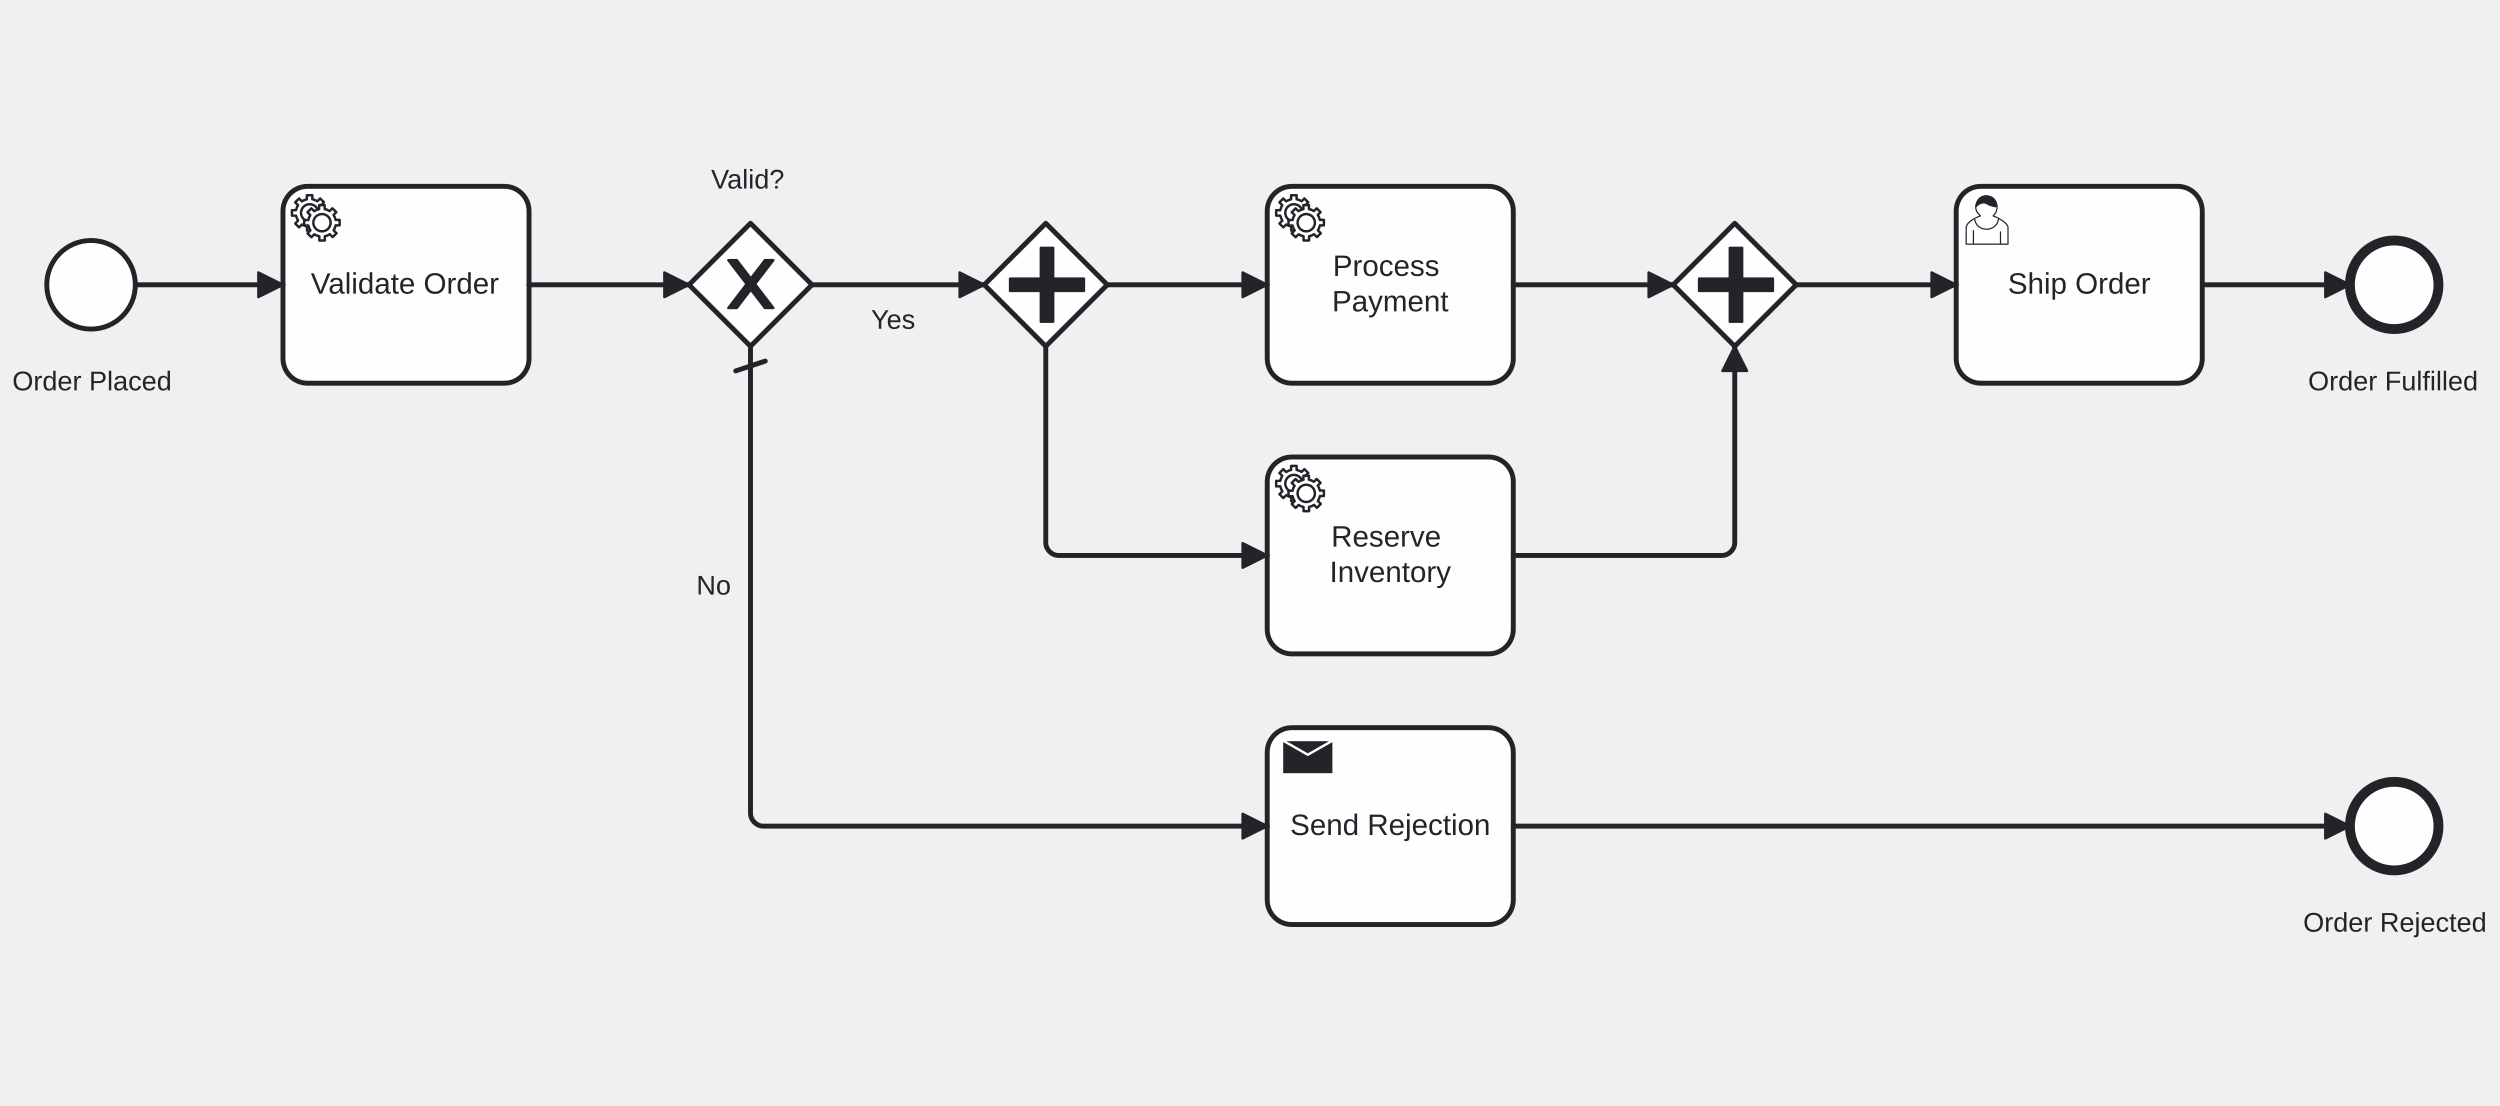
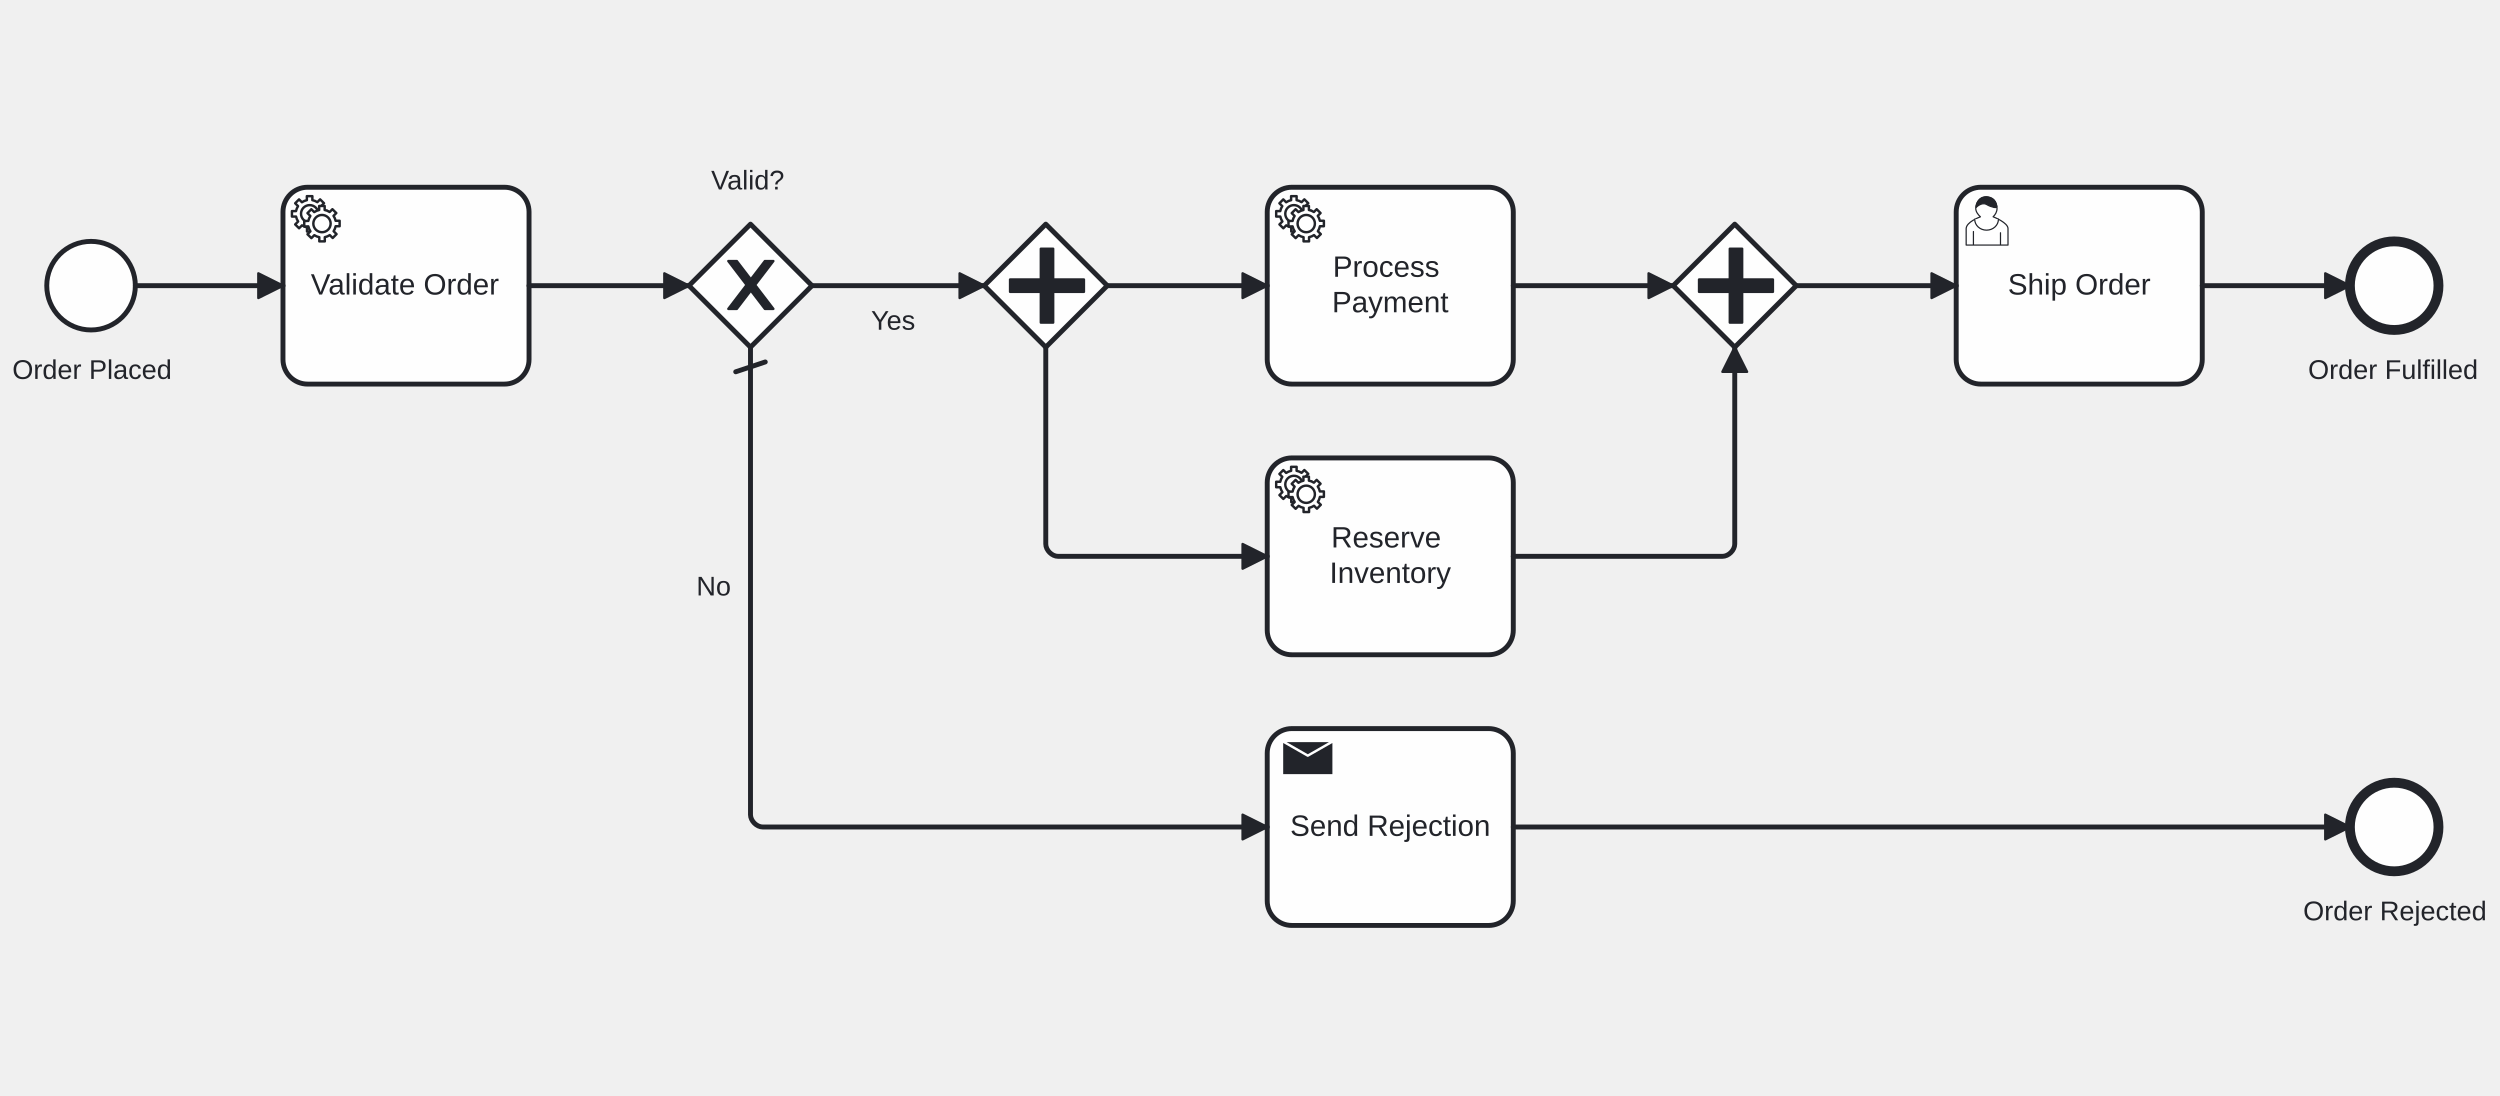
- <svg xmlns="http://www.w3.org/2000/svg" width="1189" height="526" viewBox="173 200 1016 326" version="1.1">
+ <svg xmlns="http://www.w3.org/2000/svg" width="1189" height="521" viewBox="173 200 1016 321" version="1.1">
  <g class="djs-group">
    <g class="djs-element djs-shape" data-element-id="Gateway_0rzojmn" style="display: block;" transform="translate(853, 229)">
      <g class="djs-visual">
        <polygon style="stroke-linecap: round; stroke-linejoin: round; stroke: hsl(225, 10%, 15%); stroke-width: 2px; fill: white; fill-opacity: 0.95;" points="25,0 50,25 25,50 0,25" />
        <path style="fill: hsl(225, 10%, 15%); stroke-linecap: round; stroke-linejoin: round; stroke: hsl(225, 10%, 15%); stroke-width: 1px;" d="m 23,10 0,12.5 -12.5,0 0,5 12.5,0 0,12.5 5,0 0,-12.5 12.5,0 0,-5 -12.5,0 0,-12.5 -5,0 z" />
      </g>
      <rect style="fill: none; stroke-opacity: 0; stroke: white; stroke-width: 15px;" class="djs-hit djs-hit-all" x="0" y="0" width="50" height="50" />
      <rect style="transform-box: fill-box; transform: rotate(45deg); transform-origin: center; fill: none;" x="2" y="2" rx="4" width="46" height="46" class="djs-outline" />
    </g>
  </g>
  <g class="djs-group">
    <g class="djs-element djs-shape" data-element-id="Event_1kc0fqv" style="display: block;" transform="translate(192, 236)">
      <g class="djs-visual">
        <circle cx="18" cy="18" r="18" style="stroke-linecap: round; stroke-linejoin: round; stroke: hsl(225, 10%, 15%); stroke-width: 2px; fill: white; fill-opacity: 0.95;" />
      </g>
      <rect style="fill: none; stroke-opacity: 0; stroke: white; stroke-width: 15px;" class="djs-hit djs-hit-all" x="0" y="0" width="36" height="36" />
      <circle cx="18" cy="18" r="23" style="fill: none;" class="djs-outline" />
    </g>
  </g>
  <g class="djs-group">
    <g class="djs-element djs-shape" data-element-id="Gateway_0ircx6m" style="display: block;" transform="translate(453, 229)">
      <g class="djs-visual">
        <polygon style="stroke-linecap: round; stroke-linejoin: round; stroke: hsl(225, 10%, 15%); stroke-width: 2px; fill: white; fill-opacity: 0.95;" points="25,0 50,25 25,50 0,25" />
        <path style="fill: hsl(225, 10%, 15%); stroke-linecap: round; stroke-linejoin: round; stroke: hsl(225, 10%, 15%); stroke-width: 1px;" d="m 16,15 7.429,9.714 -7.429,9.714 3.429,0 5.714,-7.464 5.714,7.464 3.429,0 -7.429,-9.714 7.429,-9.714 -3.429,0 -5.714,7.464 -5.714,-7.464 -3.429,0 z" />
      </g>
      <rect style="fill: none; stroke-opacity: 0; stroke: white; stroke-width: 15px;" class="djs-hit djs-hit-all" x="0" y="0" width="50" height="50" />
      <rect style="transform-box: fill-box; transform: rotate(45deg); transform-origin: center; fill: none;" x="2" y="2" rx="4" width="46" height="46" class="djs-outline" />
    </g>
  </g>
  <g class="djs-group">
    <g class="djs-element djs-shape" data-element-id="Event_1hm7wwe" style="display: block;" transform="translate(1128, 236)">
      <g class="djs-visual">
        <circle cx="18" cy="18" r="18" style="stroke-linecap: round; stroke-linejoin: round; stroke: hsl(225, 10%, 15%); stroke-width: 4px; fill: white; fill-opacity: 0.95;" />
      </g>
      <rect style="fill: none; stroke-opacity: 0; stroke: white; stroke-width: 15px;" class="djs-hit djs-hit-all" x="0" y="0" width="36" height="36" />
      <circle cx="18" cy="18" r="24" style="fill: none;" class="djs-outline" />
    </g>
  </g>
  <g class="djs-group">
    <g class="djs-element djs-shape" data-element-id="Activity_0glogve" style="display: block;" transform="translate(288, 214)">
      <g class="djs-visual">
        <rect x="0" y="0" width="100" height="80" rx="10" ry="10" style="stroke-linecap: round; stroke-linejoin: round; stroke: hsl(225, 10%, 15%); stroke-width: 2px; fill: white; fill-opacity: 0.95;" />
        <text style="font-family: Arial, sans-serif; font-size: 12px; font-weight: normal; fill: hsl(225, 10%, 15%);" lineHeight="1.2" class="djs-label">
          <tspan x="11.318" y="43.6">Validate Order</tspan>
        </text>
        <circle cx="5" cy="5" r="5" style="stroke-linecap: round; stroke-linejoin: round; stroke: none; stroke-width: 2px; fill: white;" transform="translate(6, 6)" />
        <path style="fill: white; stroke-linecap: round; stroke-linejoin: round; stroke: hsl(225, 10%, 15%); stroke-width: 1px;" d="m 12,18 v -1.713 c 0.352,-0.07 0.704,-0.178 1.048,-0.321 0.344,-0.145 0.666,-0.321 0.966,-0.521 l 1.194,1.18 1.567,-1.577 -1.195,-1.18 c 0.403,-0.614 0.683,-1.299 0.825,-2.018 l 1.622,-0.01 v -2.22 l -1.637,0.01 c -0.073,-0.352 -0.178,-0.7 -0.324,-1.044 -0.145,-0.344 -0.321,-0.664 -0.523,-0.962 l 1.131,-1.136 -1.583,-1.563 -1.13,1.136 c -0.614,-0.401 -1.303,-0.681 -2.023,-0.822 l 0.009,-1.619 h -2.241 l 0.004,1.631 c -0.354,0.074 -0.705,0.18 -1.05,0.324 -0.344,0.144 -0.665,0.321 -0.964,0.52 l -1.17,-1.158 -1.567,1.579 1.168,1.157 c -0.403,0.613 -0.683,1.298 -0.825,2.017 l -1.659,0.003 v 2.222 l 1.672,-0.006 c 0.073,0.351 0.18,0.702 0.324,1.045 0.145,0.344 0.321,0.664 0.523,0.961 l -1.199,1.197 1.584,1.56 1.196,-1.193 c 0.614,0.403 1.303,0.682 2.023,0.823 l 7.19e-4,1.699 h 2.227 z m 0.221,-3.996 c -1.789,0.75 -3.858,-0.093 -4.61,-1.874 -0.752,-1.783 0.091,-3.846 1.88,-4.596 1.788,-0.749 3.857,0.093 4.609,1.874 0.752,1.782 -0.091,3.846 -1.88,4.596 z" />
        <circle cx="5" cy="5" r="5" style="stroke-linecap: round; stroke-linejoin: round; stroke: none; stroke-width: 2px; fill: white;" transform="translate(11, 10)" />
        <path style="fill: white; stroke-linecap: round; stroke-linejoin: round; stroke: hsl(225, 10%, 15%); stroke-width: 1px;" d="m 17,22 v -1.713 c 0.352,-0.07 0.704,-0.178 1.048,-0.321 0.344,-0.145 0.666,-0.321 0.966,-0.521 l 1.194,1.18 1.567,-1.577 -1.195,-1.18 c 0.403,-0.614 0.683,-1.299 0.825,-2.018 l 1.622,-0.01 v -2.22 l -1.637,0.01 c -0.073,-0.352 -0.178,-0.7 -0.324,-1.044 -0.145,-0.344 -0.321,-0.664 -0.523,-0.962 l 1.131,-1.136 -1.583,-1.563 -1.13,1.136 c -0.614,-0.401 -1.303,-0.681 -2.023,-0.822 l 0.009,-1.619 h -2.241 l 0.004,1.631 c -0.354,0.074 -0.705,0.18 -1.05,0.324 -0.344,0.144 -0.665,0.321 -0.964,0.52 l -1.17,-1.158 -1.567,1.579 1.168,1.157 c -0.403,0.613 -0.683,1.298 -0.825,2.017 l -1.659,0.003 v 2.222 l 1.672,-0.006 c 0.073,0.351 0.18,0.702 0.324,1.045 0.145,0.344 0.321,0.664 0.523,0.961 l -1.199,1.197 1.584,1.56 1.196,-1.193 c 0.614,0.403 1.303,0.682 2.023,0.823 l 7.19e-4,1.699 h 2.227 z m 0.221,-3.996 c -1.789,0.75 -3.858,-0.093 -4.61,-1.874 -0.752,-1.783 0.091,-3.846 1.88,-4.596 1.788,-0.749 3.857,0.093 4.609,1.874 0.752,1.782 -0.091,3.846 -1.88,4.596 z" />
      </g>
      <rect style="fill: none; stroke-opacity: 0; stroke: white; stroke-width: 15px;" class="djs-hit djs-hit-all" x="0" y="0" width="100" height="80" />
      <rect x="-5" y="-5" rx="14" width="110" height="90" style="fill: none;" class="djs-outline" />
    </g>
  </g>
  <g class="djs-group">
    <g class="djs-element djs-shape" data-element-id="Activity_0rnc8vk" style="display: block;" transform="translate(688, 214)">
      <g class="djs-visual">
        <rect x="0" y="0" width="100" height="80" rx="10" ry="10" style="stroke-linecap: round; stroke-linejoin: round; stroke: hsl(225, 10%, 15%); stroke-width: 2px; fill: white; fill-opacity: 0.95;" />
        <text style="font-family: Arial, sans-serif; font-size: 12px; font-weight: normal; fill: hsl(225, 10%, 15%);" lineHeight="1.2" class="djs-label">
          <tspan x="26.66" y="36.4">Process </tspan>
          <tspan x="26.324" y="50.8">Payment</tspan>
        </text>
        <circle cx="5" cy="5" r="5" style="stroke-linecap: round; stroke-linejoin: round; stroke: none; stroke-width: 2px; fill: white;" transform="translate(6, 6)" />
        <path style="fill: white; stroke-linecap: round; stroke-linejoin: round; stroke: hsl(225, 10%, 15%); stroke-width: 1px;" d="m 12,18 v -1.713 c 0.352,-0.07 0.704,-0.178 1.048,-0.321 0.344,-0.145 0.666,-0.321 0.966,-0.521 l 1.194,1.18 1.567,-1.577 -1.195,-1.18 c 0.403,-0.614 0.683,-1.299 0.825,-2.018 l 1.622,-0.01 v -2.22 l -1.637,0.01 c -0.073,-0.352 -0.178,-0.7 -0.324,-1.044 -0.145,-0.344 -0.321,-0.664 -0.523,-0.962 l 1.131,-1.136 -1.583,-1.563 -1.13,1.136 c -0.614,-0.401 -1.303,-0.681 -2.023,-0.822 l 0.009,-1.619 h -2.241 l 0.004,1.631 c -0.354,0.074 -0.705,0.18 -1.05,0.324 -0.344,0.144 -0.665,0.321 -0.964,0.52 l -1.17,-1.158 -1.567,1.579 1.168,1.157 c -0.403,0.613 -0.683,1.298 -0.825,2.017 l -1.659,0.003 v 2.222 l 1.672,-0.006 c 0.073,0.351 0.18,0.702 0.324,1.045 0.145,0.344 0.321,0.664 0.523,0.961 l -1.199,1.197 1.584,1.56 1.196,-1.193 c 0.614,0.403 1.303,0.682 2.023,0.823 l 7.19e-4,1.699 h 2.227 z m 0.221,-3.996 c -1.789,0.75 -3.858,-0.093 -4.61,-1.874 -0.752,-1.783 0.091,-3.846 1.88,-4.596 1.788,-0.749 3.857,0.093 4.609,1.874 0.752,1.782 -0.091,3.846 -1.88,4.596 z" />
        <circle cx="5" cy="5" r="5" style="stroke-linecap: round; stroke-linejoin: round; stroke: none; stroke-width: 2px; fill: white;" transform="translate(11, 10)" />
        <path style="fill: white; stroke-linecap: round; stroke-linejoin: round; stroke: hsl(225, 10%, 15%); stroke-width: 1px;" d="m 17,22 v -1.713 c 0.352,-0.07 0.704,-0.178 1.048,-0.321 0.344,-0.145 0.666,-0.321 0.966,-0.521 l 1.194,1.18 1.567,-1.577 -1.195,-1.18 c 0.403,-0.614 0.683,-1.299 0.825,-2.018 l 1.622,-0.01 v -2.22 l -1.637,0.01 c -0.073,-0.352 -0.178,-0.7 -0.324,-1.044 -0.145,-0.344 -0.321,-0.664 -0.523,-0.962 l 1.131,-1.136 -1.583,-1.563 -1.13,1.136 c -0.614,-0.401 -1.303,-0.681 -2.023,-0.822 l 0.009,-1.619 h -2.241 l 0.004,1.631 c -0.354,0.074 -0.705,0.18 -1.05,0.324 -0.344,0.144 -0.665,0.321 -0.964,0.52 l -1.17,-1.158 -1.567,1.579 1.168,1.157 c -0.403,0.613 -0.683,1.298 -0.825,2.017 l -1.659,0.003 v 2.222 l 1.672,-0.006 c 0.073,0.351 0.18,0.702 0.324,1.045 0.145,0.344 0.321,0.664 0.523,0.961 l -1.199,1.197 1.584,1.56 1.196,-1.193 c 0.614,0.403 1.303,0.682 2.023,0.823 l 7.19e-4,1.699 h 2.227 z m 0.221,-3.996 c -1.789,0.75 -3.858,-0.093 -4.61,-1.874 -0.752,-1.783 0.091,-3.846 1.88,-4.596 1.788,-0.749 3.857,0.093 4.609,1.874 0.752,1.782 -0.091,3.846 -1.88,4.596 z" />
      </g>
      <rect style="fill: none; stroke-opacity: 0; stroke: white; stroke-width: 15px;" class="djs-hit djs-hit-all" x="0" y="0" width="100" height="80" />
      <rect x="-5" y="-5" rx="14" width="110" height="90" style="fill: none;" class="djs-outline" />
    </g>
  </g>
  <g class="djs-group">
    <g class="djs-element djs-shape" data-element-id="Activity_0mr8w51" style="display: block;" transform="translate(688, 324)">
      <g class="djs-visual">
        <rect x="0" y="0" width="100" height="80" rx="10" ry="10" style="stroke-linecap: round; stroke-linejoin: round; stroke: hsl(225, 10%, 15%); stroke-width: 2px; fill: white; fill-opacity: 0.95;" />
        <text style="font-family: Arial, sans-serif; font-size: 12px; font-weight: normal; fill: hsl(225, 10%, 15%);" lineHeight="1.2" class="djs-label">
          <tspan x="25.994" y="36.4">Reserve </tspan>
          <tspan x="25.322" y="50.8">Inventory</tspan>
        </text>
        <circle cx="5" cy="5" r="5" style="stroke-linecap: round; stroke-linejoin: round; stroke: none; stroke-width: 2px; fill: white;" transform="translate(6, 6)" />
        <path style="fill: white; stroke-linecap: round; stroke-linejoin: round; stroke: hsl(225, 10%, 15%); stroke-width: 1px;" d="m 12,18 v -1.713 c 0.352,-0.07 0.704,-0.178 1.048,-0.321 0.344,-0.145 0.666,-0.321 0.966,-0.521 l 1.194,1.18 1.567,-1.577 -1.195,-1.18 c 0.403,-0.614 0.683,-1.299 0.825,-2.018 l 1.622,-0.01 v -2.22 l -1.637,0.01 c -0.073,-0.352 -0.178,-0.7 -0.324,-1.044 -0.145,-0.344 -0.321,-0.664 -0.523,-0.962 l 1.131,-1.136 -1.583,-1.563 -1.13,1.136 c -0.614,-0.401 -1.303,-0.681 -2.023,-0.822 l 0.009,-1.619 h -2.241 l 0.004,1.631 c -0.354,0.074 -0.705,0.18 -1.05,0.324 -0.344,0.144 -0.665,0.321 -0.964,0.52 l -1.17,-1.158 -1.567,1.579 1.168,1.157 c -0.403,0.613 -0.683,1.298 -0.825,2.017 l -1.659,0.003 v 2.222 l 1.672,-0.006 c 0.073,0.351 0.18,0.702 0.324,1.045 0.145,0.344 0.321,0.664 0.523,0.961 l -1.199,1.197 1.584,1.56 1.196,-1.193 c 0.614,0.403 1.303,0.682 2.023,0.823 l 7.19e-4,1.699 h 2.227 z m 0.221,-3.996 c -1.789,0.75 -3.858,-0.093 -4.61,-1.874 -0.752,-1.783 0.091,-3.846 1.88,-4.596 1.788,-0.749 3.857,0.093 4.609,1.874 0.752,1.782 -0.091,3.846 -1.88,4.596 z" />
        <circle cx="5" cy="5" r="5" style="stroke-linecap: round; stroke-linejoin: round; stroke: none; stroke-width: 2px; fill: white;" transform="translate(11, 10)" />
        <path style="fill: white; stroke-linecap: round; stroke-linejoin: round; stroke: hsl(225, 10%, 15%); stroke-width: 1px;" d="m 17,22 v -1.713 c 0.352,-0.07 0.704,-0.178 1.048,-0.321 0.344,-0.145 0.666,-0.321 0.966,-0.521 l 1.194,1.18 1.567,-1.577 -1.195,-1.18 c 0.403,-0.614 0.683,-1.299 0.825,-2.018 l 1.622,-0.01 v -2.22 l -1.637,0.01 c -0.073,-0.352 -0.178,-0.7 -0.324,-1.044 -0.145,-0.344 -0.321,-0.664 -0.523,-0.962 l 1.131,-1.136 -1.583,-1.563 -1.13,1.136 c -0.614,-0.401 -1.303,-0.681 -2.023,-0.822 l 0.009,-1.619 h -2.241 l 0.004,1.631 c -0.354,0.074 -0.705,0.18 -1.05,0.324 -0.344,0.144 -0.665,0.321 -0.964,0.52 l -1.17,-1.158 -1.567,1.579 1.168,1.157 c -0.403,0.613 -0.683,1.298 -0.825,2.017 l -1.659,0.003 v 2.222 l 1.672,-0.006 c 0.073,0.351 0.18,0.702 0.324,1.045 0.145,0.344 0.321,0.664 0.523,0.961 l -1.199,1.197 1.584,1.56 1.196,-1.193 c 0.614,0.403 1.303,0.682 2.023,0.823 l 7.19e-4,1.699 h 2.227 z m 0.221,-3.996 c -1.789,0.75 -3.858,-0.093 -4.61,-1.874 -0.752,-1.783 0.091,-3.846 1.88,-4.596 1.788,-0.749 3.857,0.093 4.609,1.874 0.752,1.782 -0.091,3.846 -1.88,4.596 z" />
      </g>
      <rect style="fill: none; stroke-opacity: 0; stroke: white; stroke-width: 15px;" class="djs-hit djs-hit-all" x="0" y="0" width="100" height="80" />
      <rect x="-5" y="-5" rx="14" width="110" height="90" style="fill: none;" class="djs-outline" />
    </g>
  </g>
  <g class="djs-group">
    <g class="djs-element djs-shape" data-element-id="Activity_02pkc1i" style="display: block;" transform="translate(688, 434)">
      <g class="djs-visual">
        <rect x="0" y="0" width="100" height="80" rx="10" ry="10" style="stroke-linecap: round; stroke-linejoin: round; stroke: hsl(225, 10%, 15%); stroke-width: 2px; fill: white; fill-opacity: 0.95;" />
        <text style="font-family: Arial, sans-serif; font-size: 12px; font-weight: normal; fill: hsl(225, 10%, 15%);" lineHeight="1.2" class="djs-label">
          <tspan x="9.314" y="43.6">Send Rejection</tspan>
        </text>
        <path style="fill: hsl(225, 10%, 15%); stroke-linecap: round; stroke-linejoin: round; stroke: white; stroke-width: 1px;" d="m 5.985,4.998 l 0,14 l 21,0 l 0,-14 z l 10.5,6 l 10.5,-6" />
      </g>
      <rect style="fill: none; stroke-opacity: 0; stroke: white; stroke-width: 15px;" class="djs-hit djs-hit-all" x="0" y="0" width="100" height="80" />
      <rect x="-5" y="-5" rx="14" width="110" height="90" style="fill: none;" class="djs-outline" />
    </g>
  </g>
  <g class="djs-group">
    <g class="djs-element djs-shape" data-element-id="Activity_1kdlney" style="display: block;" transform="translate(968, 214)">
      <g class="djs-visual">
        <rect x="0" y="0" width="100" height="80" rx="10" ry="10" style="stroke-linecap: round; stroke-linejoin: round; stroke: hsl(225, 10%, 15%); stroke-width: 2px; fill: white; fill-opacity: 0.95;" />
        <text style="font-family: Arial, sans-serif; font-size: 12px; font-weight: normal; fill: hsl(225, 10%, 15%);" lineHeight="1.2" class="djs-label">
          <tspan x="20.99" y="43.6">Ship Order</tspan>
        </text>
        <path style="fill: white; stroke-linecap: round; stroke-linejoin: round; stroke: hsl(225, 10%, 15%); stroke-width: 0.5px;" d="m 15,12 c 0.909,-0.845 1.594,-2.049 1.594,-3.385 0,-2.554 -1.805,-4.622 -4.357,-4.622 -2.552,0 -4.288,2.068 -4.288,4.622 0,1.348 0.974,2.562 1.896,3.405 -0.529,0.187 -5.669,2.097 -5.794,4.756 v 6.718 h 17 v -6.718 c 0,-2.298 -5.528,-4.595 -6.051,-4.776 zm -8,6 l 0,5.5 m 11,0 l 0,-5" />
        <path style="fill: white; stroke-linecap: round; stroke-linejoin: round; stroke: hsl(225, 10%, 15%); stroke-width: 0.5px;" d="m 15,12 m 2.162,1.009 c 0,2.447 -2.158,4.431 -4.821,4.431 -2.665,0 -4.822,-1.981 -4.822,-4.431 " />
        <path style="fill: hsl(225, 10%, 15%); stroke-linecap: round; stroke-linejoin: round; stroke: hsl(225, 10%, 15%); stroke-width: 0.5px;" d="m 15,12 m -6.9,-3.80 c 0,0 2.251,-2.358 4.274,-1.177 2.024,1.181 4.221,1.537 4.124,0.965 -0.098,-0.57 -0.117,-3.791 -4.191,-4.136 -3.575,0.001 -4.208,3.367 -4.207,4.348 z" />
      </g>
      <rect style="fill: none; stroke-opacity: 0; stroke: white; stroke-width: 15px;" class="djs-hit djs-hit-all" x="0" y="0" width="100" height="80" />
      <rect x="-5" y="-5" rx="14" width="110" height="90" style="fill: none;" class="djs-outline" />
    </g>
  </g>
  <g class="djs-group">
    <g class="djs-element djs-shape" data-element-id="Gateway_0g0pyit" style="display: block;" transform="translate(573, 229)">
      <g class="djs-visual">
        <polygon style="stroke-linecap: round; stroke-linejoin: round; stroke: hsl(225, 10%, 15%); stroke-width: 2px; fill: white; fill-opacity: 0.95;" points="25,0 50,25 25,50 0,25" />
        <path style="fill: hsl(225, 10%, 15%); stroke-linecap: round; stroke-linejoin: round; stroke: hsl(225, 10%, 15%); stroke-width: 1px;" d="m 23,10 0,12.5 -12.5,0 0,5 12.5,0 0,12.5 5,0 0,-12.5 12.5,0 0,-5 -12.5,0 0,-12.5 -5,0 z" />
      </g>
      <rect style="fill: none; stroke-opacity: 0; stroke: white; stroke-width: 15px;" class="djs-hit djs-hit-all" x="0" y="0" width="50" height="50" />
      <rect style="transform-box: fill-box; transform: rotate(45deg); transform-origin: center; fill: none;" x="2" y="2" rx="4" width="46" height="46" class="djs-outline" />
    </g>
  </g>
  <g class="djs-group">
    <g class="djs-element djs-shape" data-element-id="Event_01cpts6" style="display: block;" transform="translate(1128, 456)">
      <g class="djs-visual">
        <circle cx="18" cy="18" r="18" style="stroke-linecap: round; stroke-linejoin: round; stroke: hsl(225, 10%, 15%); stroke-width: 4px; fill: white; fill-opacity: 0.95;" />
      </g>
      <rect style="fill: none; stroke-opacity: 0; stroke: white; stroke-width: 15px;" class="djs-hit djs-hit-all" x="0" y="0" width="36" height="36" />
      <circle cx="18" cy="18" r="24" style="fill: none;" class="djs-outline" />
    </g>
  </g>
  <g class="djs-group">
    <g class="djs-element djs-connection" data-element-id="Flow_0710ei0" style="display: block;">
      <g class="djs-visual">
        <defs>
          <marker id="marker-seq-0" viewBox="0 0 20 20" refX="11" refY="10" markerWidth="10" markerHeight="10" orient="auto">
            <path d="M 1 5 L 11 10 L 1 15 Z" style="stroke-linecap: round; stroke-linejoin: round; stroke: hsl(225, 10%, 15%); stroke-width: 1px; fill: hsl(225, 10%, 15%);" />
          </marker>
        </defs>
        <path style="fill: none; stroke-linecap: round; stroke-linejoin: round; stroke: hsl(225, 10%, 15%); stroke-width: 2px; marker-end: url(#marker-seq-0);" data-corner-radius="5" d="M228,254L288,254" />
      </g>
      <path d="M228,254L288,254" style="fill: none; stroke-opacity: 0; stroke: white; stroke-width: 15px;" class="djs-hit djs-hit-stroke" />
      <rect x="223" y="249" rx="4" width="70" height="10" style="fill: none;" class="djs-outline" />
    </g>
  </g>
  <g class="djs-group">
    <g class="djs-element djs-connection" data-element-id="Flow_007jsi5" style="display: block;">
      <g class="djs-visual">
        <defs>
          <marker id="marker-seq-1" viewBox="0 0 20 20" refX="11" refY="10" markerWidth="10" markerHeight="10" orient="auto">
            <path d="M 1 5 L 11 10 L 1 15 Z" style="stroke-linecap: round; stroke-linejoin: round; stroke: hsl(225, 10%, 15%); stroke-width: 1px; fill: hsl(225, 10%, 15%);" />
          </marker>
        </defs>
        <path style="fill: none; stroke-linecap: round; stroke-linejoin: round; stroke: hsl(225, 10%, 15%); stroke-width: 2px; marker-end: url(#marker-seq-1);" data-corner-radius="5" d="M388,254L453,254" />
      </g>
      <path d="M388,254L453,254" style="fill: none; stroke-opacity: 0; stroke: white; stroke-width: 15px;" class="djs-hit djs-hit-stroke" />
      <rect x="383" y="249" rx="4" width="75" height="10" style="fill: none;" class="djs-outline" />
    </g>
  </g>
  <g class="djs-group">
    <g class="djs-element djs-connection" data-element-id="Flow_0f3s1zc" style="display: block;">
      <g class="djs-visual">
        <defs>
          <marker id="marker-seq-2" viewBox="0 0 20 20" refX="11" refY="10" markerWidth="10" markerHeight="10" orient="auto">
            <path d="M 1 5 L 11 10 L 1 15 Z" style="stroke-linecap: round; stroke-linejoin: round; stroke: hsl(225, 10%, 15%); stroke-width: 1px; fill: hsl(225, 10%, 15%);" />
          </marker>
        </defs>
        <path style="fill: none; stroke-linecap: round; stroke-linejoin: round; stroke: hsl(225, 10%, 15%); stroke-width: 2px; marker-end: url(#marker-seq-2);" data-corner-radius="5" d="M503,254L573,254" />
      </g>
      <path d="M503,254L573,254" style="fill: none; stroke-opacity: 0; stroke: white; stroke-width: 15px;" class="djs-hit djs-hit-stroke" />
      <rect x="498" y="249" rx="4" width="80" height="10" style="fill: none;" class="djs-outline" />
    </g>
  </g>
  <g class="djs-group">
    <g class="djs-element djs-connection" data-element-id="Flow_0mgoijn" style="display: block;">
      <g class="djs-visual">
        <defs>
          <marker id="marker-seq-3" viewBox="0 0 20 20" refX="11" refY="10" markerWidth="10" markerHeight="10" orient="auto">
            <path d="M 1 5 L 11 10 L 1 15 Z" style="stroke-linecap: round; stroke-linejoin: round; stroke: hsl(225, 10%, 15%); stroke-width: 1px; fill: hsl(225, 10%, 15%);" />
          </marker>
        </defs>
        <path style="fill: none; stroke-linecap: round; stroke-linejoin: round; stroke: hsl(225, 10%, 15%); stroke-width: 2px; marker-end: url(#marker-seq-3);" data-corner-radius="5" d="M623,254L688,254" />
      </g>
      <path d="M623,254L688,254" style="fill: none; stroke-opacity: 0; stroke: white; stroke-width: 15px;" class="djs-hit djs-hit-stroke" />
      <rect x="618" y="249" rx="4" width="75" height="10" style="fill: none;" class="djs-outline" />
    </g>
  </g>
  <g class="djs-group">
    <g class="djs-element djs-connection" data-element-id="Flow_0rpogl4" style="display: block;">
      <g class="djs-visual">
        <defs>
          <marker id="marker-seq-4" viewBox="0 0 20 20" refX="11" refY="10" markerWidth="10" markerHeight="10" orient="auto">
            <path d="M 1 5 L 11 10 L 1 15 Z" style="stroke-linecap: round; stroke-linejoin: round; stroke: hsl(225, 10%, 15%); stroke-width: 1px; fill: hsl(225, 10%, 15%);" />
          </marker>
        </defs>
        <path style="fill: none; stroke-linecap: round; stroke-linejoin: round; stroke: hsl(225, 10%, 15%); stroke-width: 2px; marker-end: url(#marker-seq-4);" data-corner-radius="5" d="M598,279L598,359C598,361.5,600.5,364,603,364L688,364" />
      </g>
      <path d="M598,279L598,364L688,364" style="fill: none; stroke-opacity: 0; stroke: white; stroke-width: 15px;" class="djs-hit djs-hit-stroke" />
      <rect x="593" y="274" rx="4" width="100" height="95" style="fill: none;" class="djs-outline" />
    </g>
  </g>
  <g class="djs-group">
    <g class="djs-element djs-connection" data-element-id="Flow_033c36g" style="display: block;">
      <g class="djs-visual">
        <defs>
          <marker id="marker-seq-5" viewBox="0 0 20 20" refX="11" refY="10" markerWidth="10" markerHeight="10" orient="auto">
            <path d="M 1 5 L 11 10 L 1 15 Z" style="stroke-linecap: round; stroke-linejoin: round; stroke: hsl(225, 10%, 15%); stroke-width: 1px; fill: hsl(225, 10%, 15%);" />
          </marker>
        </defs>
        <path style="fill: none; stroke-linecap: round; stroke-linejoin: round; stroke: hsl(225, 10%, 15%); stroke-width: 2px; marker-end: url(#marker-seq-5);" data-corner-radius="5" d="M788,254L853,254" />
      </g>
      <path d="M788,254L853,254" style="fill: none; stroke-opacity: 0; stroke: white; stroke-width: 15px;" class="djs-hit djs-hit-stroke" />
      <rect x="783" y="249" rx="4" width="75" height="10" style="fill: none;" class="djs-outline" />
    </g>
  </g>
  <g class="djs-group">
    <g class="djs-element djs-connection" data-element-id="Flow_1gzog11" style="display: block;">
      <g class="djs-visual">
        <defs>
          <marker id="marker-seq-6" viewBox="0 0 20 20" refX="11" refY="10" markerWidth="10" markerHeight="10" orient="auto">
            <path d="M 1 5 L 11 10 L 1 15 Z" style="stroke-linecap: round; stroke-linejoin: round; stroke: hsl(225, 10%, 15%); stroke-width: 1px; fill: hsl(225, 10%, 15%);" />
          </marker>
        </defs>
        <path style="fill: none; stroke-linecap: round; stroke-linejoin: round; stroke: hsl(225, 10%, 15%); stroke-width: 2px; marker-end: url(#marker-seq-6);" data-corner-radius="5" d="M903,254L968,254" />
      </g>
      <path d="M903,254L968,254" style="fill: none; stroke-opacity: 0; stroke: white; stroke-width: 15px;" class="djs-hit djs-hit-stroke" />
      <rect x="898" y="249" rx="4" width="75" height="10" style="fill: none;" class="djs-outline" />
    </g>
  </g>
  <g class="djs-group">
    <g class="djs-element djs-connection" data-element-id="Flow_12mfwdq" style="display: block;">
      <g class="djs-visual">
        <defs>
          <marker id="marker-seq-7" viewBox="0 0 20 20" refX="11" refY="10" markerWidth="10" markerHeight="10" orient="auto">
            <path d="M 1 5 L 11 10 L 1 15 Z" style="stroke-linecap: round; stroke-linejoin: round; stroke: hsl(225, 10%, 15%); stroke-width: 1px; fill: hsl(225, 10%, 15%);" />
          </marker>
        </defs>
        <path style="fill: none; stroke-linecap: round; stroke-linejoin: round; stroke: hsl(225, 10%, 15%); stroke-width: 2px; marker-end: url(#marker-seq-7);" data-corner-radius="5" d="M1068,254L1128,254" />
      </g>
      <path d="M1068,254L1128,254" style="fill: none; stroke-opacity: 0; stroke: white; stroke-width: 15px;" class="djs-hit djs-hit-stroke" />
      <rect x="1063" y="249" rx="4" width="70" height="10" style="fill: none;" class="djs-outline" />
    </g>
  </g>
  <g class="djs-group">
    <g class="djs-element djs-connection" data-element-id="Flow_11j4u79" style="display: block;">
      <g class="djs-visual">
        <defs>
          <marker id="marker-seq-8" viewBox="0 0 20 20" refX="11" refY="10" markerWidth="10" markerHeight="10" orient="auto">
            <path d="M 1 5 L 11 10 L 1 15 Z" style="stroke-linecap: round; stroke-linejoin: round; stroke: hsl(225, 10%, 15%); stroke-width: 1px; fill: hsl(225, 10%, 15%);" />
          </marker>
        </defs>
        <path style="fill: none; stroke-linecap: round; stroke-linejoin: round; stroke: hsl(225, 10%, 15%); stroke-width: 2px; marker-end: url(#marker-seq-8);" data-corner-radius="5" d="M788,364L873,364C875.5,364,878,361.5,878,359L878,279" />
      </g>
      <path d="M788,364L878,364L878,279" style="fill: none; stroke-opacity: 0; stroke: white; stroke-width: 15px;" class="djs-hit djs-hit-stroke" />
      <rect x="783" y="274" rx="4" width="100" height="95" style="fill: none;" class="djs-outline" />
    </g>
  </g>
  <g class="djs-group">
    <g class="djs-element djs-connection" data-element-id="Flow_18zaw60" style="display: block;">
      <g class="djs-visual">
        <defs>
          <marker id="marker-seq-9" viewBox="0 0 20 20" refX="11" refY="10" markerWidth="10" markerHeight="10" orient="auto">
            <path d="M 1 5 L 11 10 L 1 15 Z" style="stroke-linecap: round; stroke-linejoin: round; stroke: hsl(225, 10%, 15%); stroke-width: 1px; fill: hsl(225, 10%, 15%);" />
          </marker>
          <marker id="marker-seq-10" viewBox="0 0 20 20" refX="0" refY="10" markerWidth="10" markerHeight="10" orient="auto">
            <path d="M 6 4 L 10 16" style="stroke-linecap: round; stroke-linejoin: round; stroke: hsl(225, 10%, 15%); stroke-width: 2px; fill: none;" />
          </marker>
        </defs>
        <path style="fill: none; stroke-linecap: round; stroke-linejoin: round; stroke: hsl(225, 10%, 15%); stroke-width: 2px; marker-end: url(#marker-seq-9); marker-start: url(#marker-seq-10);" data-corner-radius="5" d="M478,279L478,469C478,471.5,480.5,474,483,474L688,474" />
      </g>
      <path d="M478,279L478,474L688,474" style="fill: none; stroke-opacity: 0; stroke: white; stroke-width: 15px;" class="djs-hit djs-hit-stroke" />
      <rect x="473" y="274" rx="4" width="220" height="205" style="fill: none;" class="djs-outline" />
    </g>
  </g>
  <g class="djs-group">
    <g class="djs-element djs-connection" data-element-id="Flow_1xzxb56" style="display: block;">
      <g class="djs-visual">
        <defs>
          <marker id="marker-seq-11" viewBox="0 0 20 20" refX="11" refY="10" markerWidth="10" markerHeight="10" orient="auto">
            <path d="M 1 5 L 11 10 L 1 15 Z" style="stroke-linecap: round; stroke-linejoin: round; stroke: hsl(225, 10%, 15%); stroke-width: 1px; fill: hsl(225, 10%, 15%);" />
          </marker>
        </defs>
        <path style="fill: none; stroke-linecap: round; stroke-linejoin: round; stroke: hsl(225, 10%, 15%); stroke-width: 2px; marker-end: url(#marker-seq-11);" data-corner-radius="5" d="M788,474L1128,474" />
      </g>
      <path d="M788,474L1128,474" style="fill: none; stroke-opacity: 0; stroke: white; stroke-width: 15px;" class="djs-hit djs-hit-stroke" />
      <rect x="783" y="469" rx="4" width="350" height="10" style="fill: none;" class="djs-outline" />
    </g>
  </g>
  <g class="djs-group">
-     <g class="djs-element djs-shape" data-element-id="Event_1kc0fqv_label" style="display: block;" transform="translate(178, 287)">
+     <g class="djs-element djs-shape" data-element-id="Gateway_0ircx6m_label" style="display: block;" transform="translate(462, 205)">
+       <g class="djs-visual">
+         <text style="font-family: Arial, sans-serif; font-size: 11px; font-weight: normal; fill: hsl(225, 10%, 15%);" lineHeight="1.2" class="djs-label">
+           <tspan x="0" y="9.9">Valid?</tspan>
+         </text>
+       </g>
+       <rect style="fill: none; stroke-opacity: 0; stroke: white; stroke-width: 15px;" class="djs-hit djs-hit-all" x="0" y="0" width="31" height="14" />
+       <rect x="-5" y="-5" rx="4" width="41" height="24" style="fill: none;" class="djs-outline" />
+     </g>
+   </g>
+   <g class="djs-group">
+     <g class="djs-element djs-shape" data-element-id="Flow_0f3s1zc_label" style="display: block;" transform="translate(527, 262)">
+       <g class="djs-visual">
+         <text style="font-family: Arial, sans-serif; font-size: 11px; font-weight: normal; fill: hsl(225, 10%, 15%);" lineHeight="1.2" class="djs-label">
+           <tspan x="0" y="9.9">Yes</tspan>
+         </text>
+       </g>
+       <rect style="fill: none; stroke-opacity: 0; stroke: white; stroke-width: 15px;" class="djs-hit djs-hit-all" x="0" y="0" width="19" height="14" />
+       <rect x="-5" y="-5" rx="4" width="29" height="24" style="fill: none;" class="djs-outline" />
+     </g>
+   </g>
+   <g class="djs-group">
+     <g class="djs-element djs-shape" data-element-id="Flow_18zaw60_label" style="display: block;" transform="translate(456, 370)">
+       <g class="djs-visual">
+         <text style="font-family: Arial, sans-serif; font-size: 11px; font-weight: normal; fill: hsl(225, 10%, 15%);" lineHeight="1.2" class="djs-label">
+           <tspan x="0" y="9.9">No</tspan>
+         </text>
+       </g>
+       <rect style="fill: none; stroke-opacity: 0; stroke: white; stroke-width: 15px;" class="djs-hit djs-hit-all" x="0" y="0" width="15" height="14" />
+       <rect x="-5" y="-5" rx="4" width="25" height="24" style="fill: none;" class="djs-outline" />
+     </g>
+   </g>
+   <g class="djs-group">
+     <g class="djs-element djs-shape" data-element-id="Event_1kc0fqv_label" style="display: block;" transform="translate(178, 282)">
      <g class="djs-visual">
        <text style="font-family: Arial, sans-serif; font-size: 11px; font-weight: normal; fill: hsl(225, 10%, 15%);" lineHeight="1.2" class="djs-label">
          <tspan x="0" y="9.9">Order Placed</tspan>
        </text>
      </g>
      <rect style="fill: none; stroke-opacity: 0; stroke: white; stroke-width: 15px;" class="djs-hit djs-hit-all" x="0" y="0" width="65" height="14" />
      <rect x="-5" y="-5" rx="4" width="75" height="24" style="fill: none;" class="djs-outline" />
    </g>
  </g>
  <g class="djs-group">
-     <g class="djs-element djs-shape" data-element-id="Gateway_0ircx6m_label" style="display: block;" transform="translate(462, 205)">
-       <g class="djs-visual">
-         <text style="font-family: Arial, sans-serif; font-size: 11px; font-weight: normal; fill: hsl(225, 10%, 15%);" lineHeight="1.2" class="djs-label">
-           <tspan x="0" y="9.9">Valid?</tspan>
-         </text>
-       </g>
-       <rect style="fill: none; stroke-opacity: 0; stroke: white; stroke-width: 15px;" class="djs-hit djs-hit-all" x="0" y="0" width="31" height="14" />
-       <rect x="-5" y="-5" rx="4" width="41" height="24" style="fill: none;" class="djs-outline" />
-     </g>
-   </g>
-   <g class="djs-group">
-     <g class="djs-element djs-shape" data-element-id="Event_1hm7wwe_label" style="display: block;" transform="translate(1111, 287)">
+     <g class="djs-element djs-shape" data-element-id="Event_1hm7wwe_label" style="display: block;" transform="translate(1111, 282)">
      <g class="djs-visual">
        <text style="font-family: Arial, sans-serif; font-size: 11px; font-weight: normal; fill: hsl(225, 10%, 15%);" lineHeight="1.2" class="djs-label">
          <tspan x="0" y="9.9">Order Fulfilled</tspan>
        </text>
      </g>
      <rect style="fill: none; stroke-opacity: 0; stroke: white; stroke-width: 15px;" class="djs-hit djs-hit-all" x="0" y="0" width="70" height="14" />
      <rect x="-5" y="-5" rx="4" width="80" height="24" style="fill: none;" class="djs-outline" />
    </g>
  </g>
  <g class="djs-group">
-     <g class="djs-element djs-shape" data-element-id="Event_01cpts6_label" style="display: block;" transform="translate(1109, 507)">
+     <g class="djs-element djs-shape" data-element-id="Event_01cpts6_label" style="display: block;" transform="translate(1109, 502)">
      <g class="djs-visual">
        <text style="font-family: Arial, sans-serif; font-size: 11px; font-weight: normal; fill: hsl(225, 10%, 15%);" lineHeight="1.2" class="djs-label">
          <tspan x="0" y="9.9">Order Rejected</tspan>
        </text>
      </g>
      <rect style="fill: none; stroke-opacity: 0; stroke: white; stroke-width: 15px;" class="djs-hit djs-hit-all" x="0" y="0" width="75" height="14" />
      <rect x="-5" y="-5" rx="4" width="85" height="24" style="fill: none;" class="djs-outline" />
    </g>
  </g>
-   <g class="djs-group">
-     <g class="djs-element djs-shape" data-element-id="Flow_0f3s1zc_label" style="display: block;" transform="translate(527, 262)">
-       <g class="djs-visual">
-         <text style="font-family: Arial, sans-serif; font-size: 11px; font-weight: normal; fill: hsl(225, 10%, 15%);" lineHeight="1.2" class="djs-label">
-           <tspan x="0" y="9.9">Yes</tspan>
-         </text>
-       </g>
-       <rect style="fill: none; stroke-opacity: 0; stroke: white; stroke-width: 15px;" class="djs-hit djs-hit-all" x="0" y="0" width="19" height="14" />
-       <rect x="-5" y="-5" rx="4" width="29" height="24" style="fill: none;" class="djs-outline" />
-     </g>
-   </g>
-   <g class="djs-group">
-     <g class="djs-element djs-shape" data-element-id="Flow_18zaw60_label" style="display: block;" transform="translate(456, 370)">
-       <g class="djs-visual">
-         <text style="font-family: Arial, sans-serif; font-size: 11px; font-weight: normal; fill: hsl(225, 10%, 15%);" lineHeight="1.2" class="djs-label">
-           <tspan x="0" y="9.9">No</tspan>
-         </text>
-       </g>
-       <rect style="fill: none; stroke-opacity: 0; stroke: white; stroke-width: 15px;" class="djs-hit djs-hit-all" x="0" y="0" width="15" height="14" />
-       <rect x="-5" y="-5" rx="4" width="25" height="24" style="fill: none;" class="djs-outline" />
-     </g>
-   </g>
</svg>
